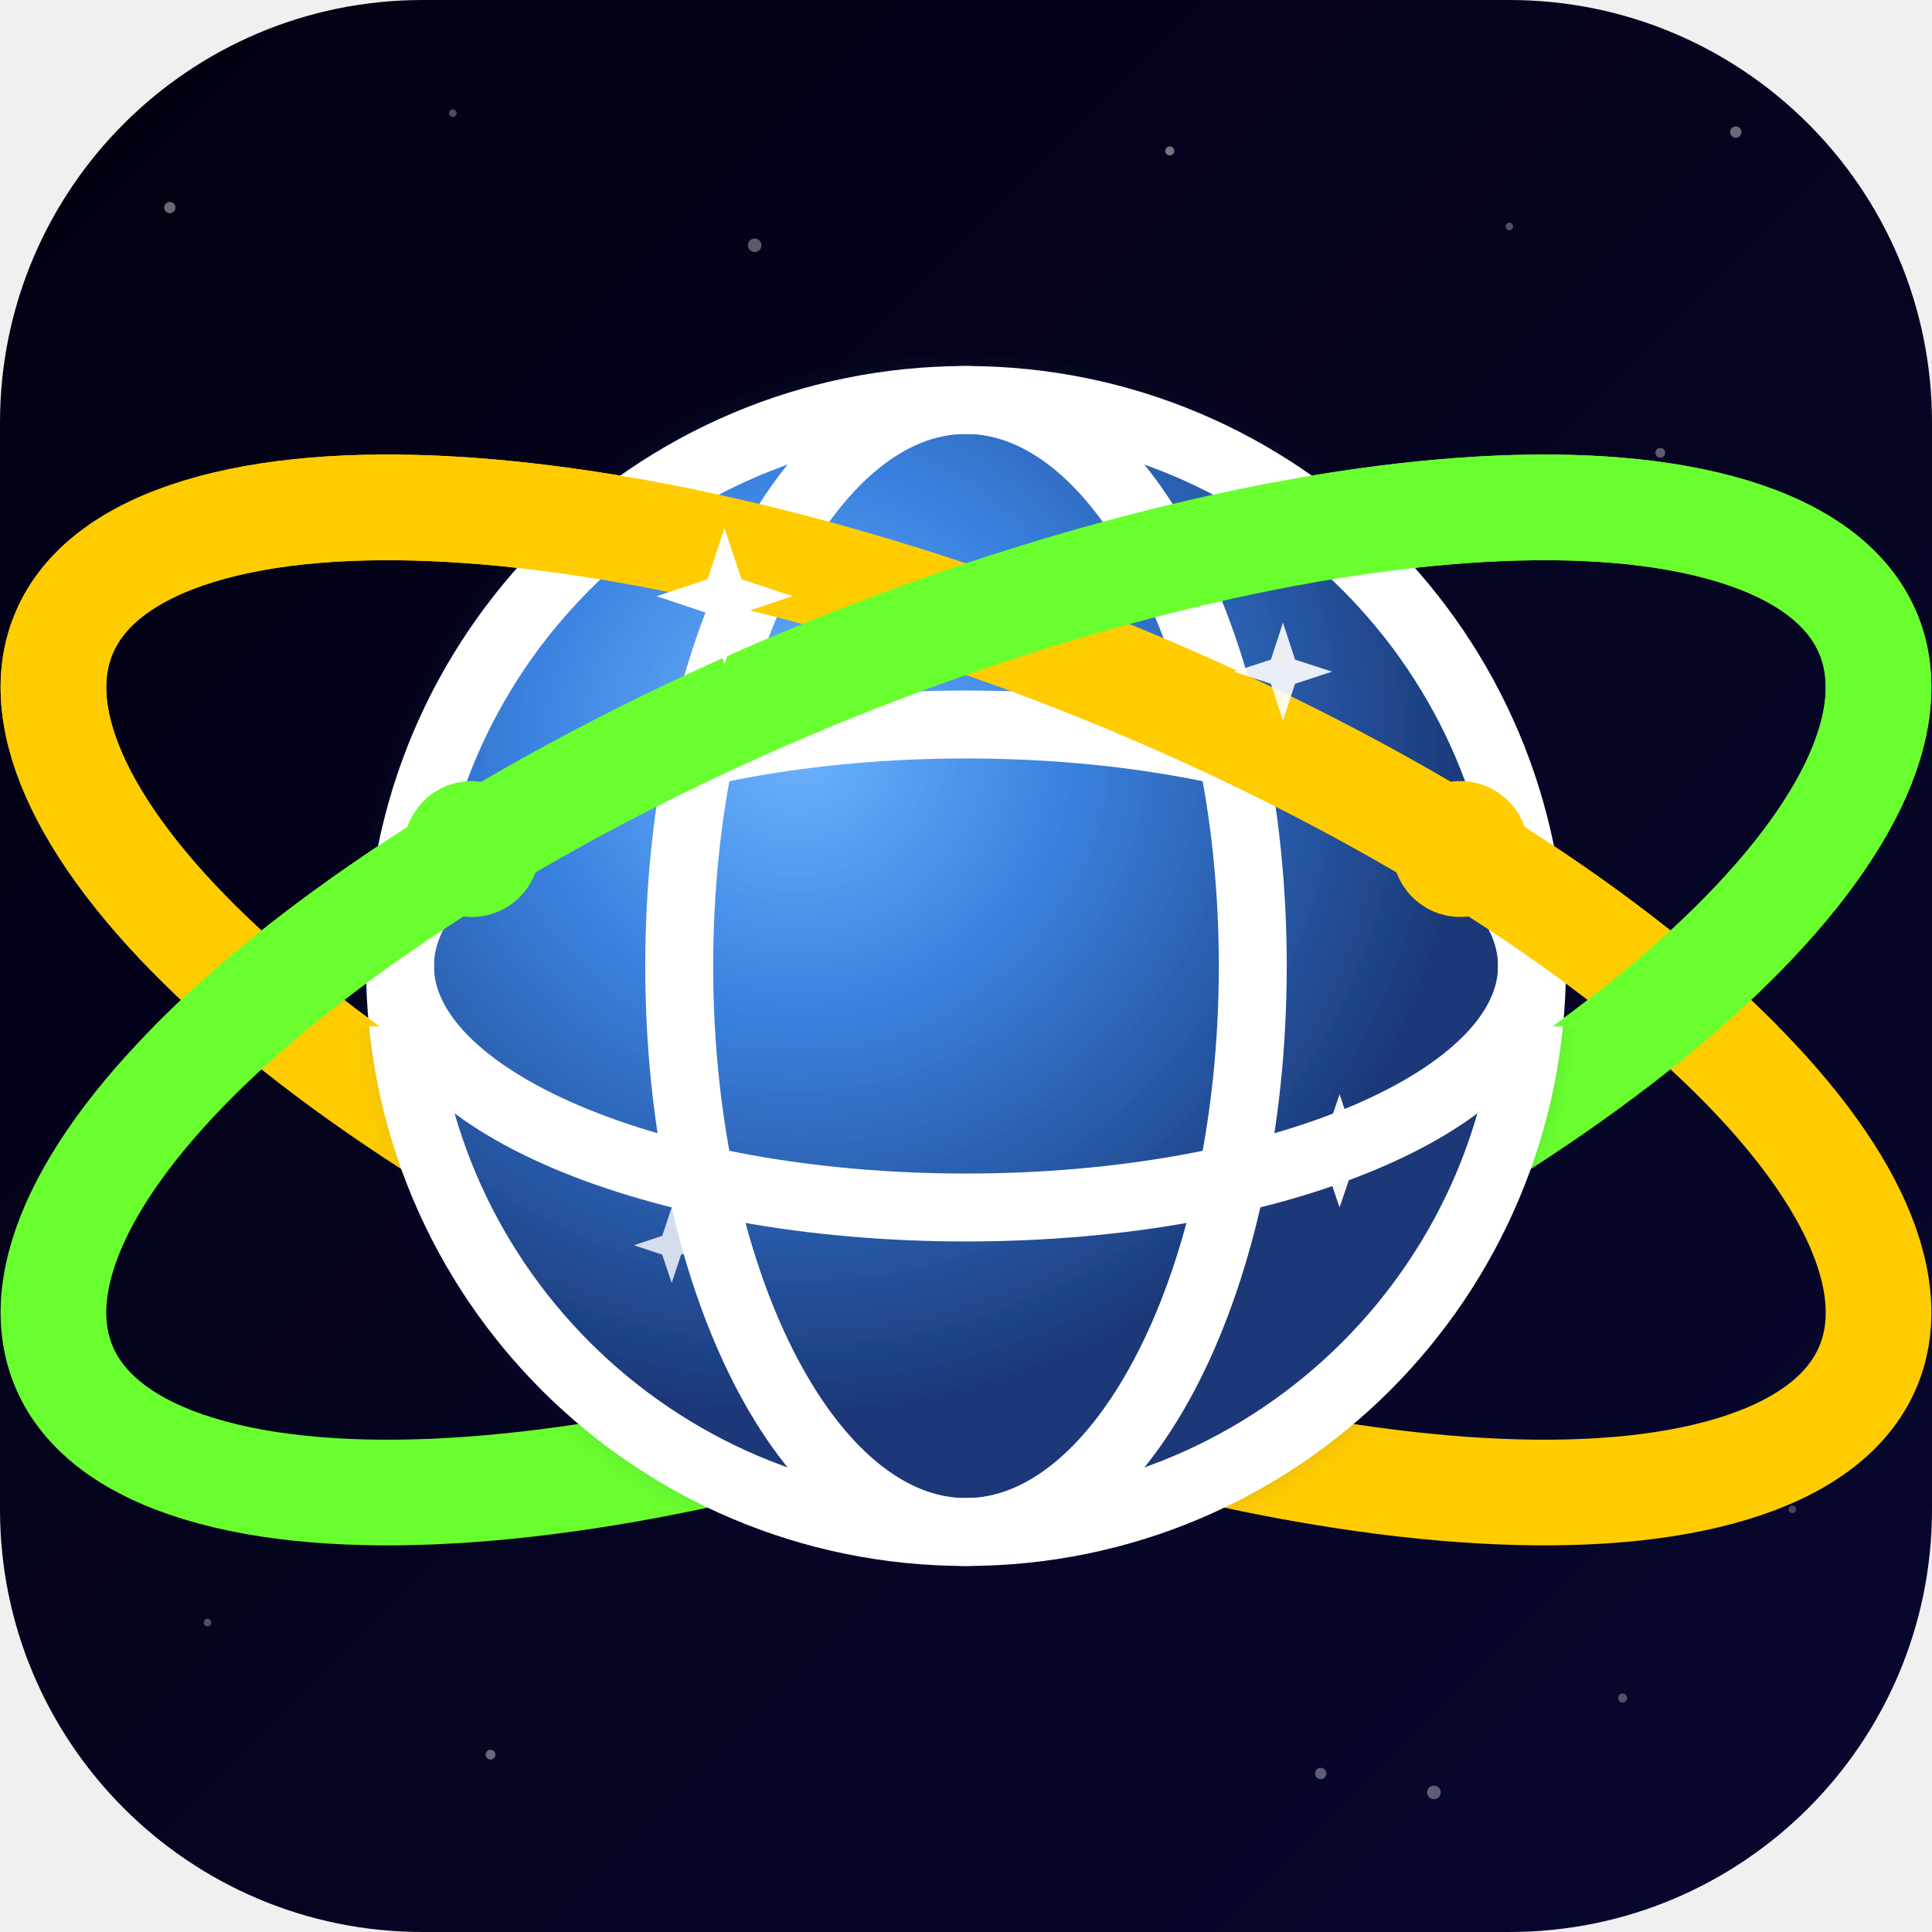
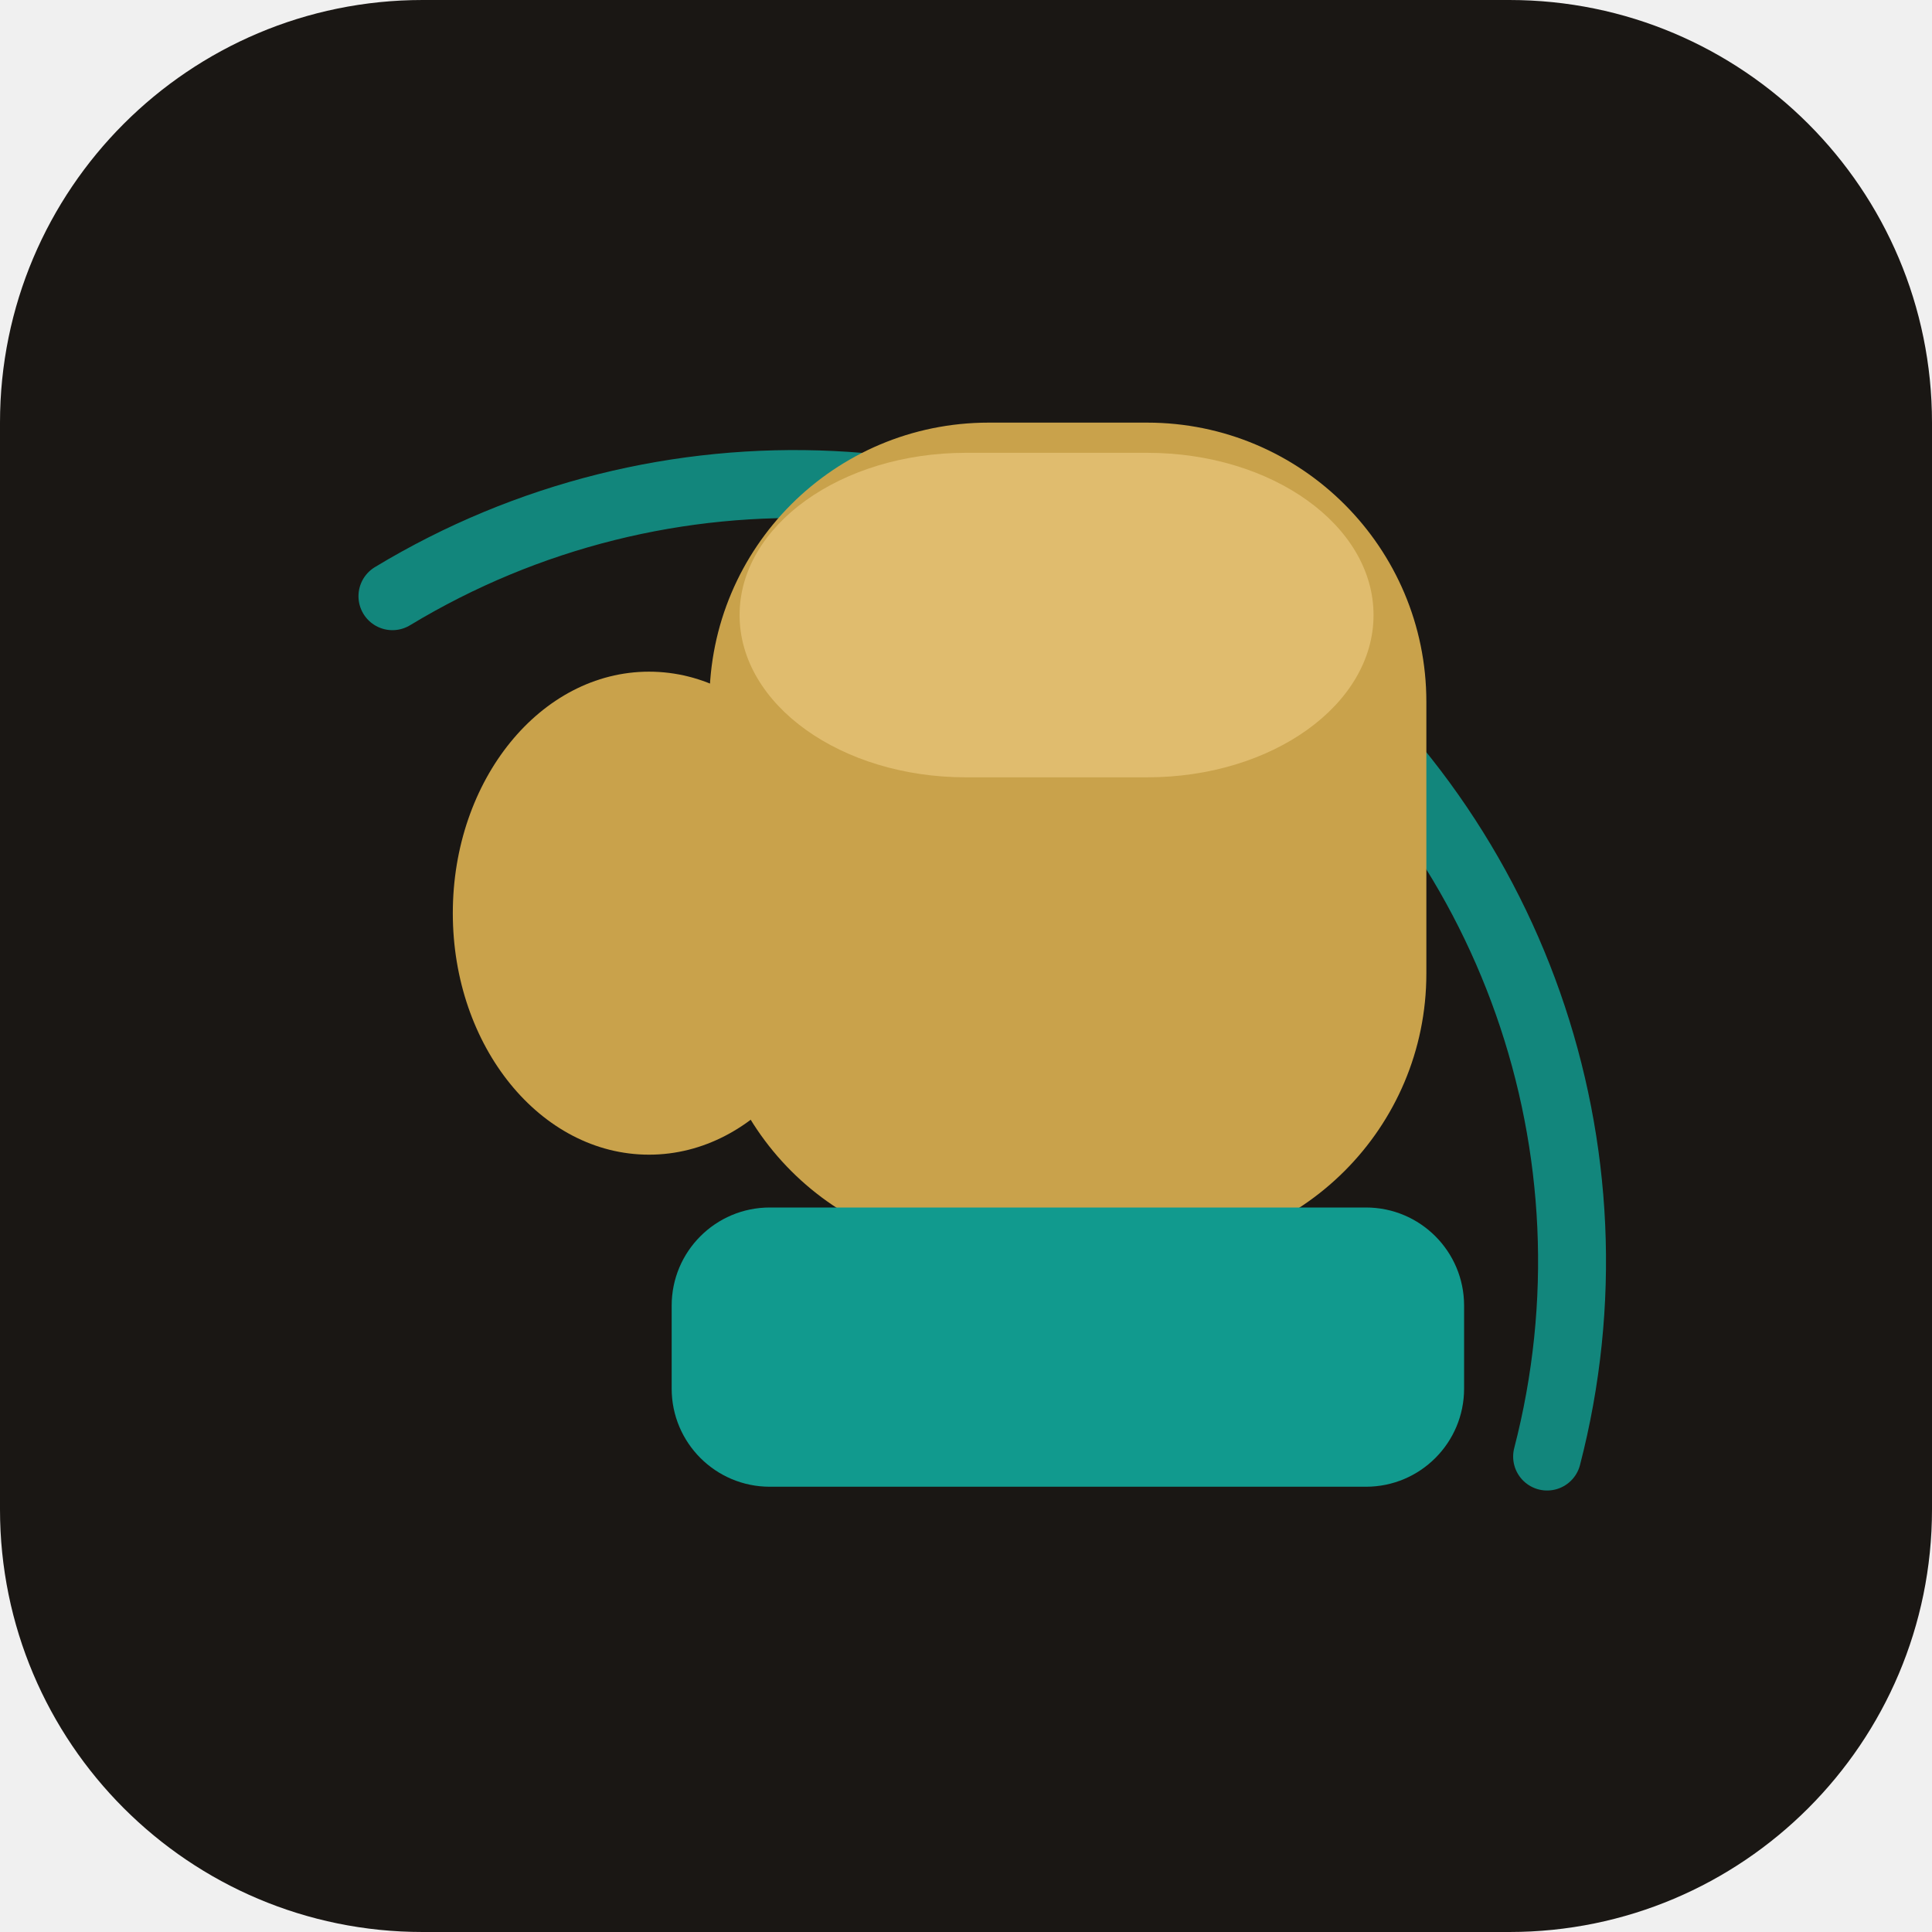
- <svg xmlns="http://www.w3.org/2000/svg" viewBox="0 0 512 512">
-   <defs>
-     <linearGradient id="bg" x1="0" y1="0" x2="1" y2="1">
-       <stop offset="0%" stop-color="#020010" />
-       <stop offset="100%" stop-color="#080830" />
-     </linearGradient>
-     <radialGradient id="gf" cx="0.35" cy="0.3" r="0.6">
-       <stop offset="0%" stop-color="#6db3ff" />
-       <stop offset="40%" stop-color="#3a82e0" />
-       <stop offset="100%" stop-color="#1a3878" />
-     </radialGradient>
-     <filter id="gg">
-       <feGaussianBlur stdDeviation="6" result="b" />
-       <feMerge>
-         <feMergeNode in="b" />
-         <feMergeNode in="SourceGraphic" />
-       </feMerge>
-     </filter>
-     <clipPath id="th">
-       <rect x="0" y="0" width="512" height="272" />
-     </clipPath>
-   </defs>
-   <rect width="512" height="512" rx="112" fill="url(#bg)" />
-   <g fill="#fff">
-     <circle cx="45" cy="55" r="1.5" opacity=".4" />
-     <circle cx="120" cy="30" r="1" opacity=".3" />
-     <circle cx="200" cy="65" r="1.8" opacity=".35" />
-     <circle cx="310" cy="40" r="1.2" opacity=".45" />
-     <circle cx="400" cy="60" r="1" opacity=".3" />
-     <circle cx="460" cy="35" r="1.5" opacity=".4" />
-     <circle cx="70" cy="130" r="1" opacity=".25" />
-     <circle cx="440" cy="120" r="1.3" opacity=".35" />
-     <circle cx="30" cy="200" r="1.2" opacity=".3" />
-     <circle cx="25" cy="340" r="1.5" opacity=".35" />
-     <circle cx="55" cy="430" r="1" opacity=".3" />
-     <circle cx="130" cy="465" r="1.3" opacity=".4" />
-     <circle cx="350" cy="470" r="1.5" opacity=".35" />
-     <circle cx="430" cy="450" r="1.2" opacity=".3" />
-     <circle cx="475" cy="400" r="1" opacity=".25" />
-     <circle cx="485" cy="180" r="1" opacity=".3" />
-     <circle cx="380" cy="475" r="1.8" opacity=".35" />
-   </g>
-   <g fill="none" stroke-linecap="round">
-     <path d="M 125 305 A 120 44 22 1 1 387 225 A 120 44 22 1 1 125 305" stroke="#ffcc00" stroke-width="28" />
-     <path d="M 387 305 A 120 44 -22 1 1 125 225 A 120 44 -22 1 1 387 305" stroke="#69ff2e" stroke-width="28" />
-   </g>
-   <circle cx="256" cy="256" r="150" fill="url(#gf)" filter="url(#gg)" />
-   <g fill="none" stroke="#ffffff" stroke-width="18">
-     <circle cx="256" cy="256" r="150" />
-     <ellipse cx="256" cy="256" rx="150" ry="64" />
-     <ellipse cx="256" cy="256" rx="76" ry="150" />
-   </g>
-   <g clip-path="url(#th)" fill="none" stroke-linecap="round">
-     <path d="M 125 305 A 120 44 22 1 1 387 225 A 120 44 22 1 1 125 305" stroke="#ffcc00" stroke-width="28" />
-     <path d="M 387 305 A 120 44 -22 1 1 125 225 A 120 44 -22 1 1 387 305" stroke="#69ff2e" stroke-width="28" />
-   </g>
-   <circle cx="387" cy="225" r="18" fill="#ffcc00" />
-   <circle cx="125" cy="225" r="18" fill="#69ff2e" />
-   <g>
-     <g transform="translate(192,158)" fill="#fff">
-       <path d="M0,-18 4.5,-4.5 18,0 4.5,4.5 0,18 -4.5,4.5 -18,0 -4.5,-4.5Z" />
-     </g>
-     <g transform="translate(340,178)" fill="#fff">
-       <path d="M0,-13 3.2,-3.2 13,0 3.2,3.2 0,13 -3.2,3.2 -13,0 -3.2,-3.2Z" opacity=".9" />
-     </g>
-     <g transform="translate(355,305)" fill="#fff">
-       <path d="M0,-15 3.8,-3.8 15,0 3.8,3.8 0,15 -3.8,3.8 -15,0 -3.8,-3.8Z" opacity=".95" />
-     </g>
-     <g transform="translate(178,330)" fill="#fff">
-       <path d="M0,-10 2.5,-2.5 10,0 2.5,2.5 0,10 -2.5,2.5 -10,0 -2.5,-2.5Z" opacity=".8" />
-     </g>
-   </g>
+ <svg xmlns="http://www.w3.org/2000/svg" viewBox="0 0 512 512" role="img" aria-label="코고가네 글러브 마크">
+   <rect width="512" height="512" rx="112" fill="#1a1714" />
+   <path d="M104 158 A206 206 0 0 1 410 386" fill="none" stroke="#119a8e" stroke-width="18" stroke-linecap="round" opacity="0.85" />
+   <ellipse cx="172" cy="242" rx="52" ry="64" fill="#c9a24b" />
+   <rect x="188" y="112" width="190" height="220" rx="74" fill="#c9a24b" />
+   <rect x="196" y="120" width="168" height="86" rx="60" fill="#e0bc6e" />
+   <rect x="178" y="320" width="210" height="74" rx="26" fill="#119a8e" />
</svg>
